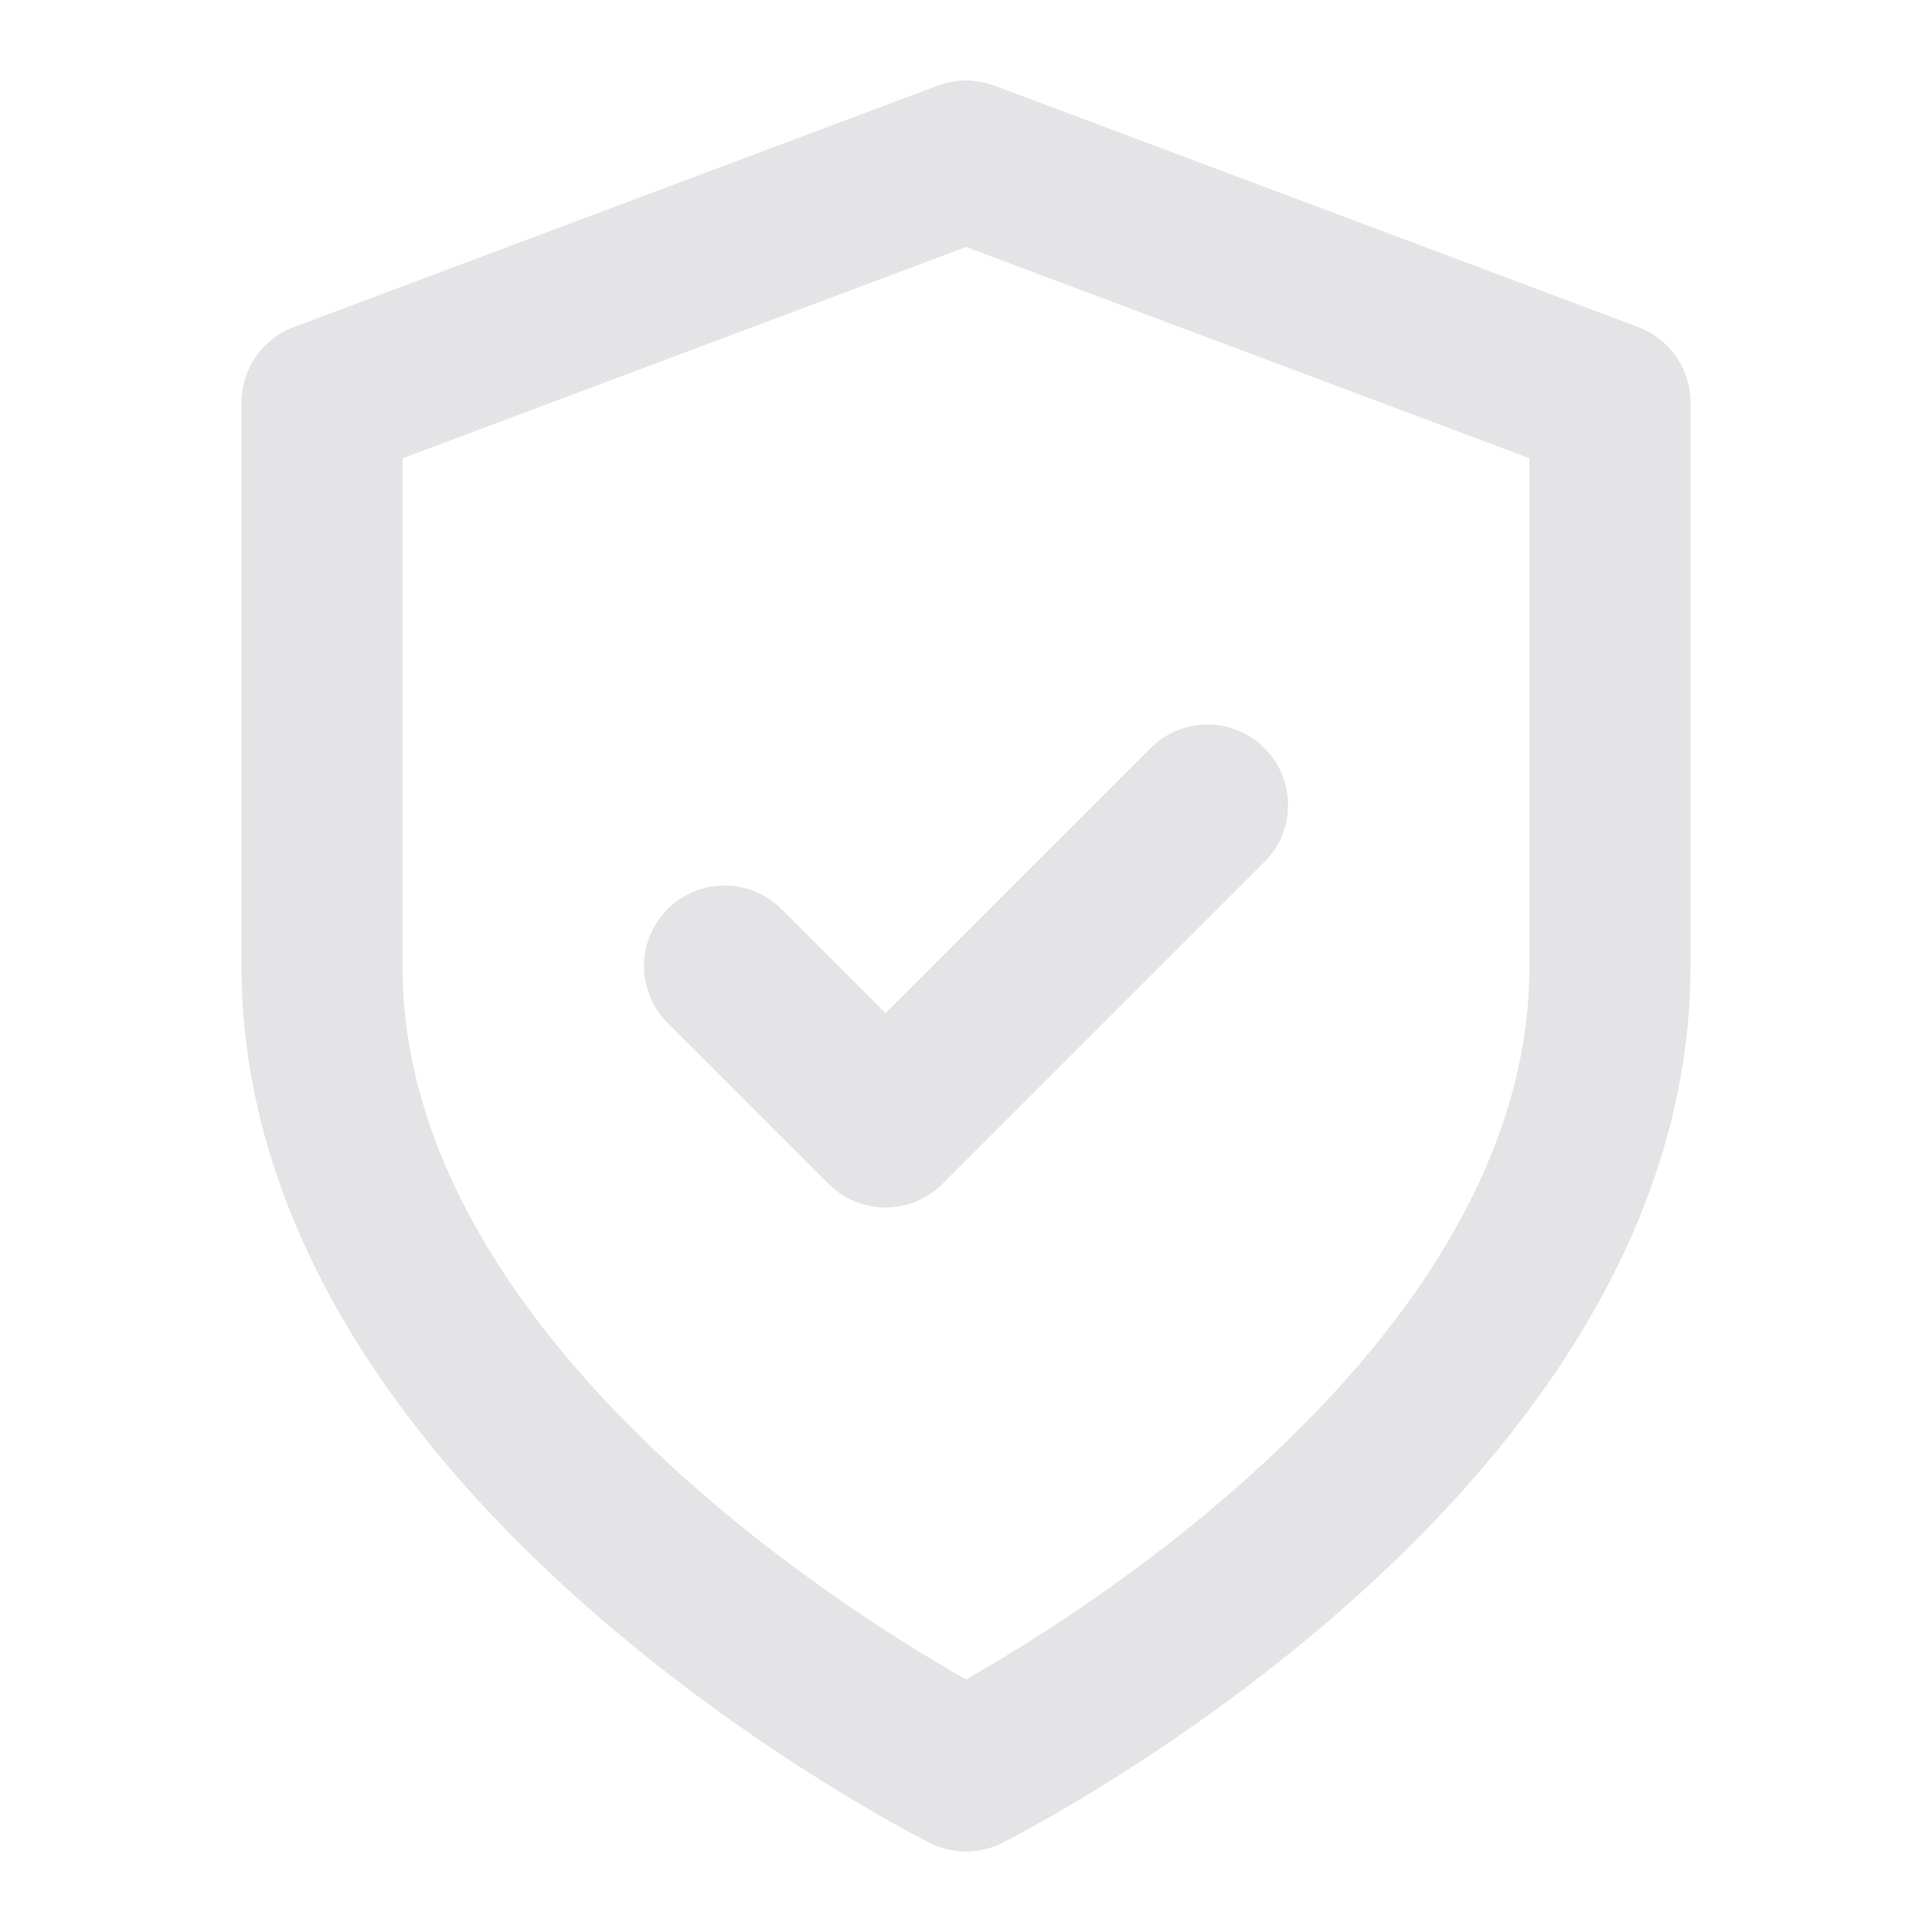
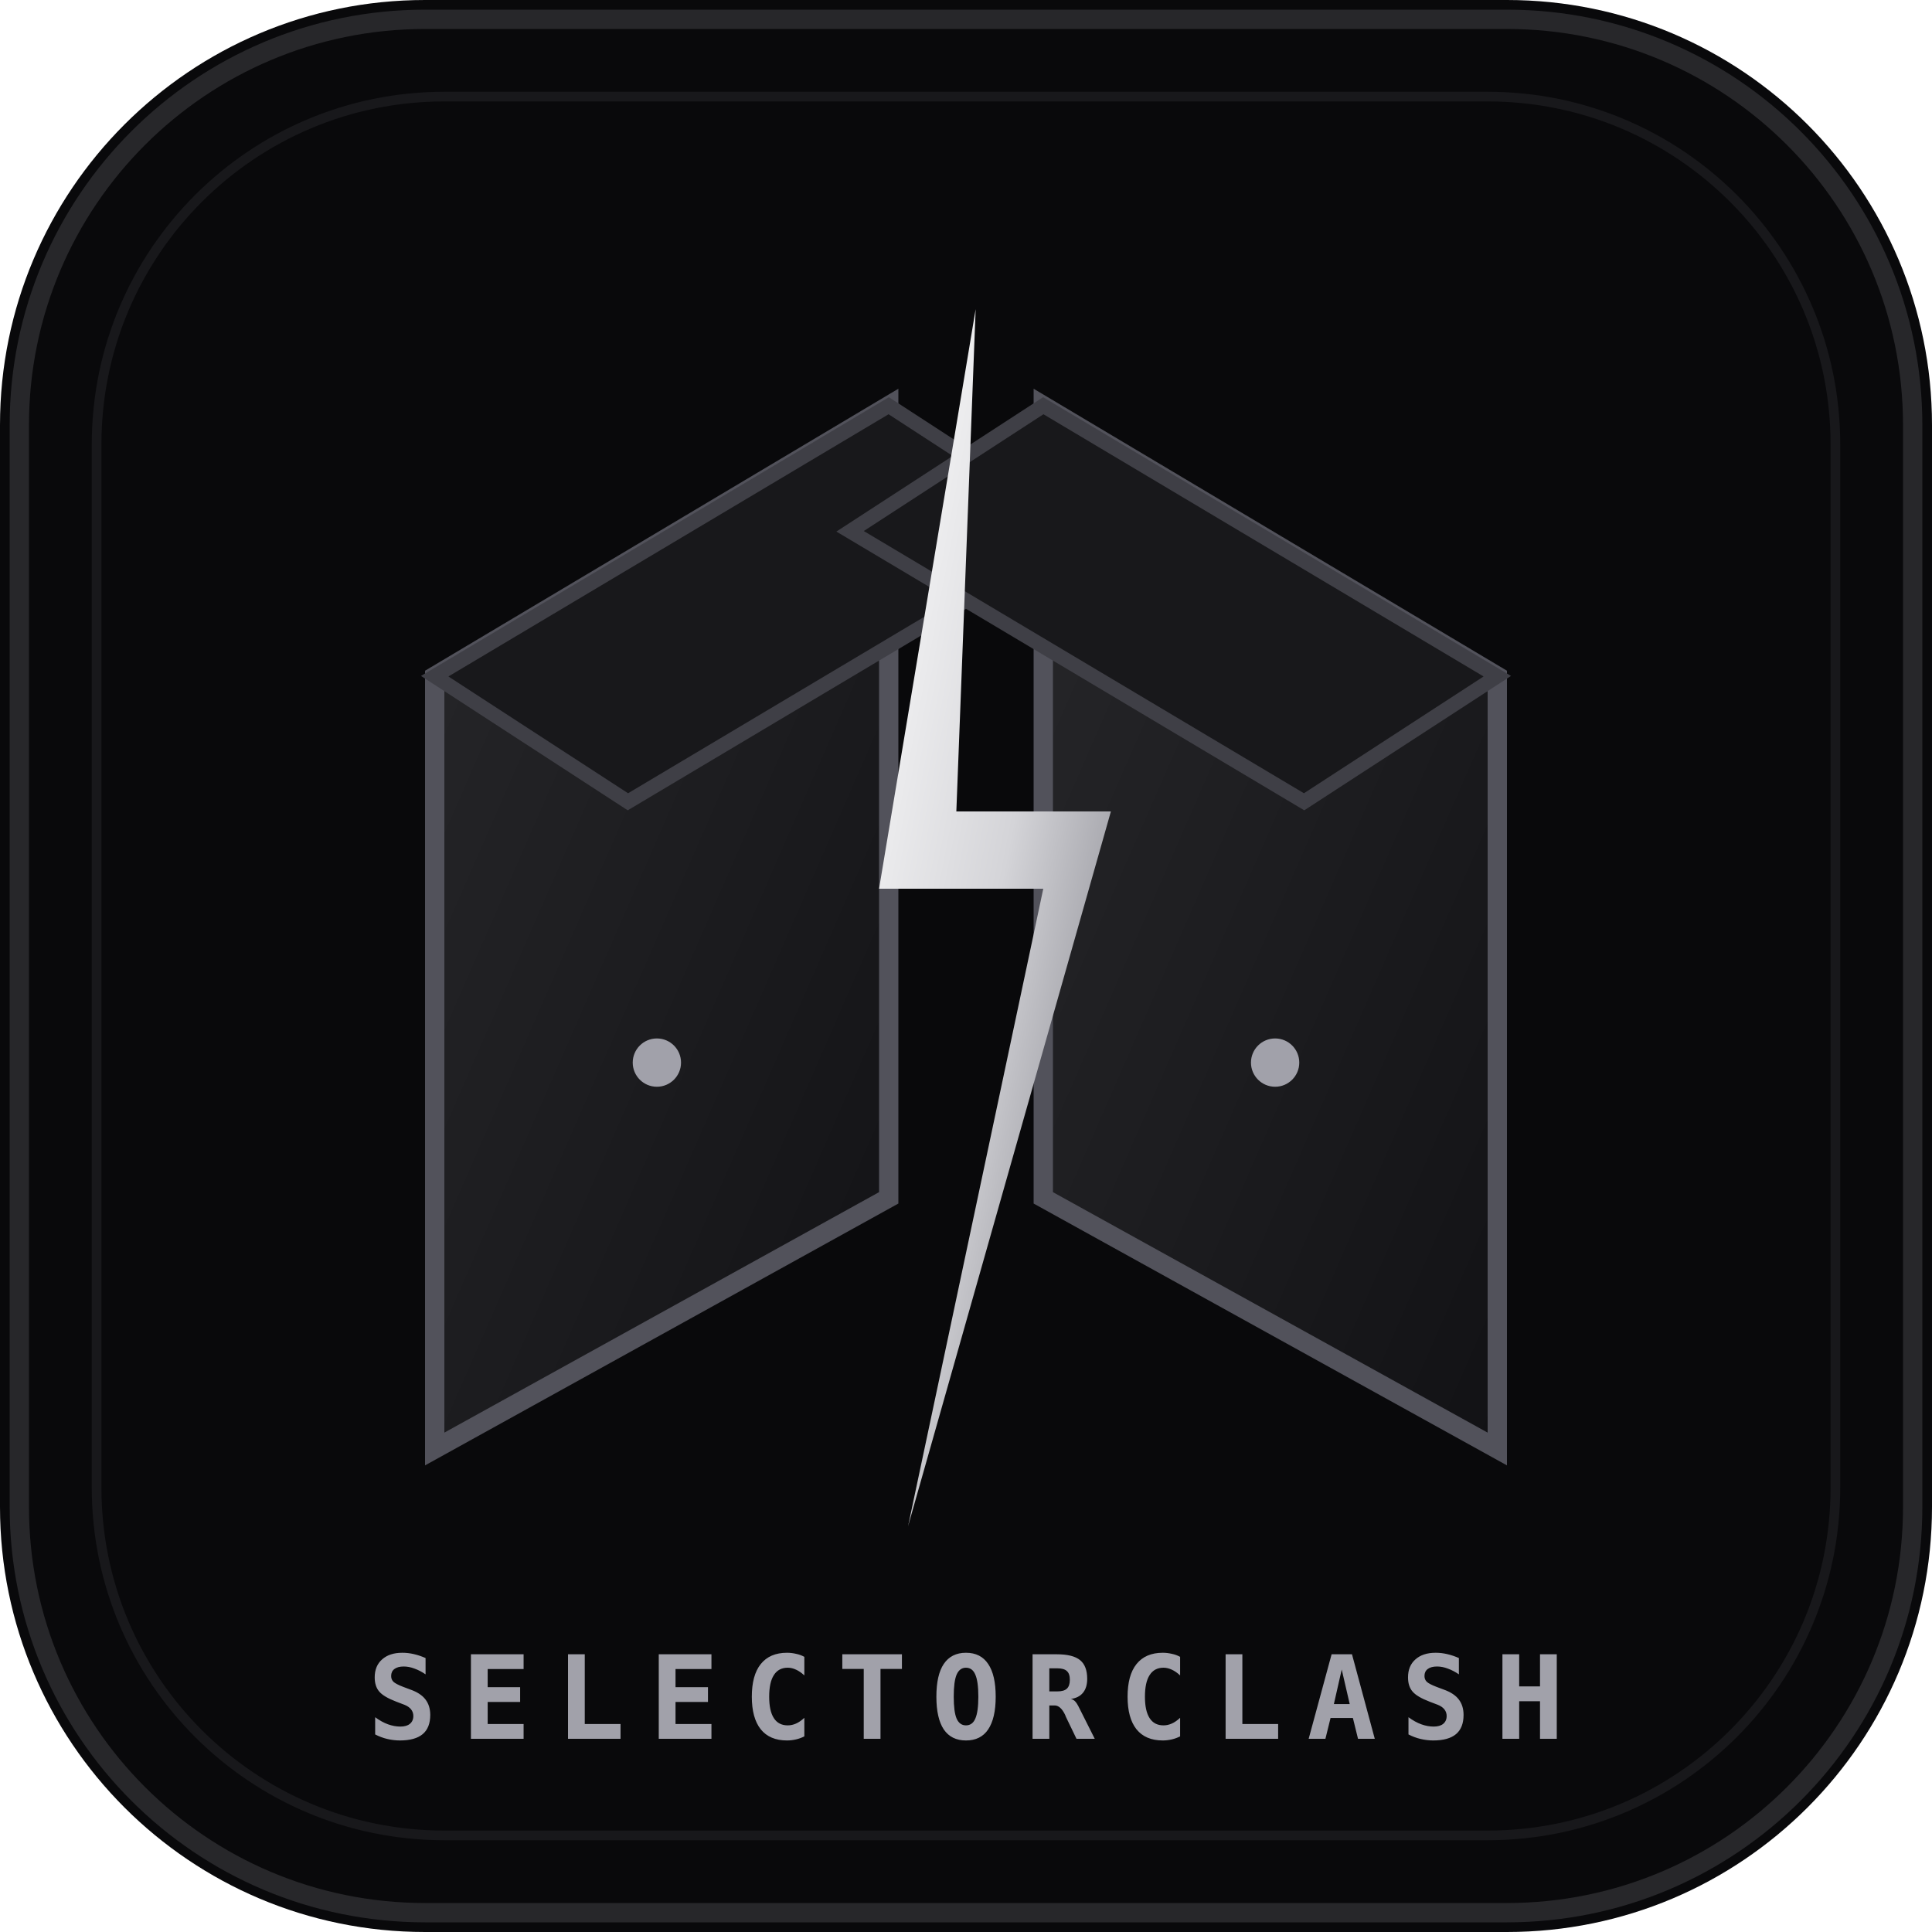
- <svg xmlns="http://www.w3.org/2000/svg" viewBox="0 0 24 24" fill="none" stroke="#e4e4e7" stroke-width="2" stroke-linecap="round" stroke-linejoin="round">
-   <path d="M12 22s8-4 8-10V5l-8-3-8 3v7c0 6 8 10 8 10z" />
-   <path d="m9 12 2 2 4-4" />
+ <svg xmlns="http://www.w3.org/2000/svg" viewBox="0 0 200 200" fill="none">
+   <rect width="200" height="200" rx="44" fill="#09090b" />
+   <rect x="2" y="2" width="196" height="196" rx="42" stroke="#27272a" stroke-width="2" />
+   <rect x="10" y="10" width="180" height="180" rx="36" stroke="#18181b" stroke-width="1" />
+   <defs>
+     <linearGradient id="clashGlow" x1="0%" y1="0%" x2="100%" y2="100%">
+       <stop offset="0%" stop-color="#ffffff" />
+       <stop offset="50%" stop-color="#d4d4d8" />
+       <stop offset="100%" stop-color="#71717a" />
+     </linearGradient>
+     <linearGradient id="facetGrad" x1="0%" y1="0%" x2="100%" y2="100%">
+       <stop offset="0%" stop-color="#27272a" />
+       <stop offset="100%" stop-color="#121215" />
+     </linearGradient>
+   </defs>
+   <path d="M45 70 L92 42 L92 124 L45 150 Z" fill="url(#facetGrad)" stroke="#52525b" stroke-width="2" />
+   <path d="M45 70 L92 42 L112 55 L65 83 Z" fill="#18181b" stroke="#3f3f46" stroke-width="1.5" />
+   <path d="M155 70 L108 42 L108 124 L155 150 Z" fill="url(#facetGrad)" stroke="#52525b" stroke-width="2" />
+   <path d="M155 70 L108 42 L88 55 L135 83 Z" fill="#18181b" stroke="#3f3f46" stroke-width="1.5" />
+   <path d="M101 32 L91 92 L108 92 L94 158 L115 84 L99 84 Z" fill="url(#clashGlow)" />
+   <circle cx="68" cy="110" r="2.5" fill="#a1a1aa" />
+   <circle cx="132" cy="110" r="2.5" fill="#a1a1aa" />
+   <text x="100" y="180" text-anchor="middle" font-family="ui-monospace, monospace" font-size="12" font-weight="700" fill="#a1a1aa" letter-spacing="2.5">SELECTORCLASH</text>
</svg>
